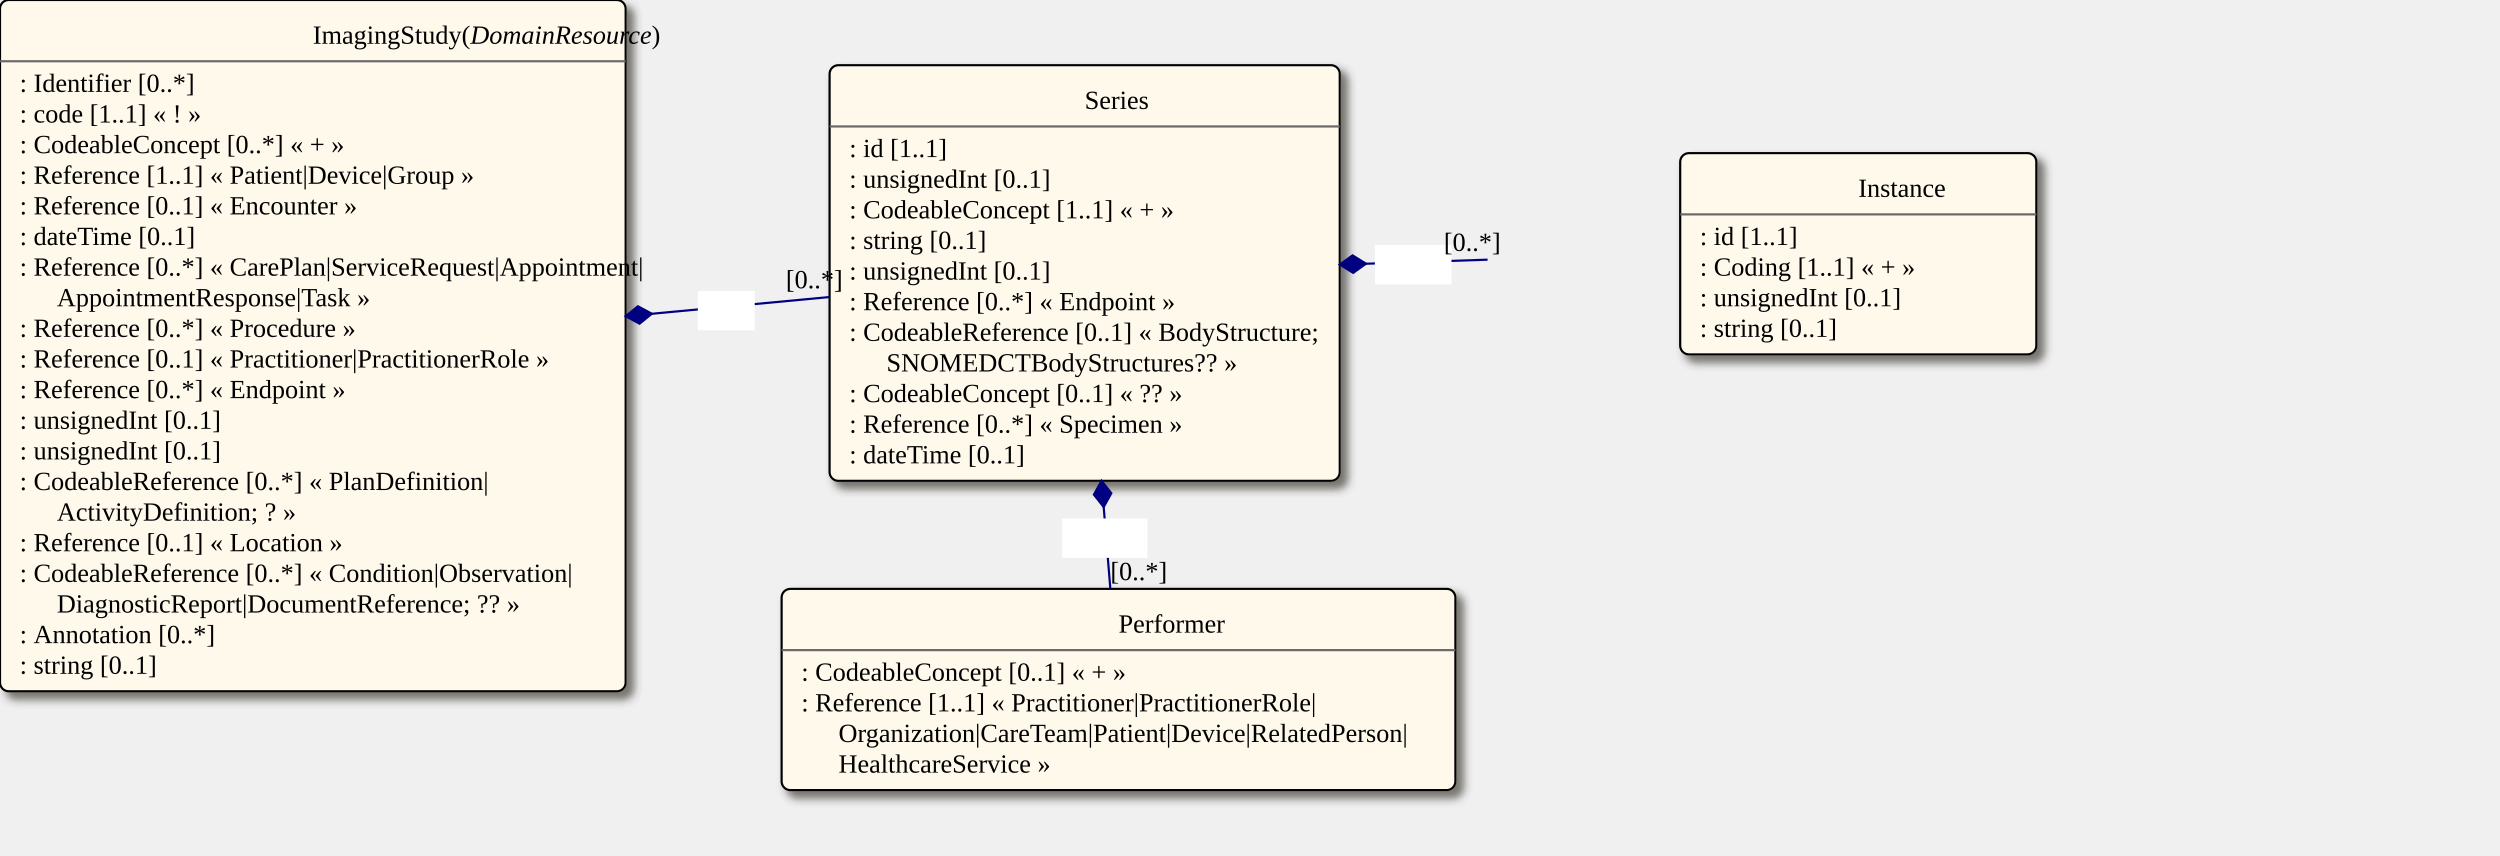
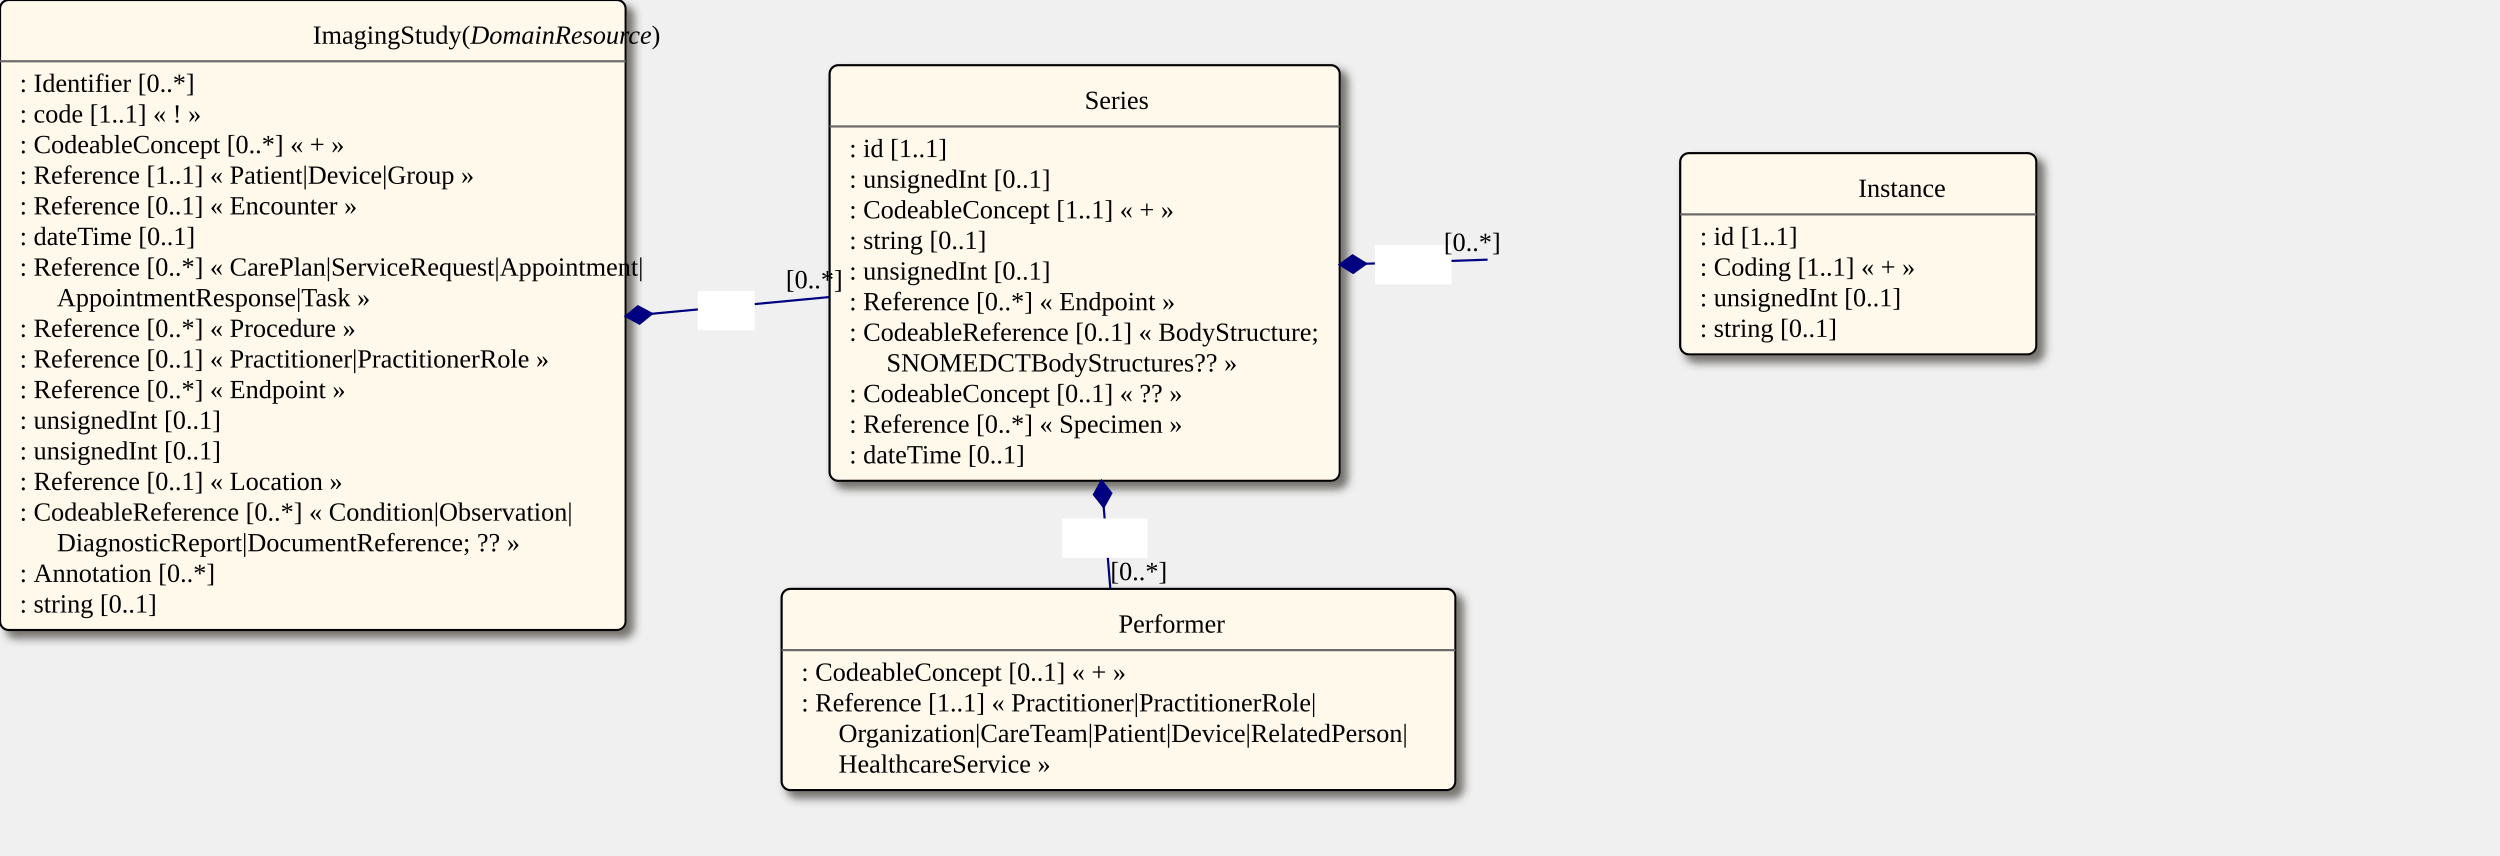
<svg xmlns="http://www.w3.org/2000/svg" xmlns:xlink="http://www.w3.org/1999/xlink" id="n649" version="1.1" width="1142.8" height="391.182">
  <defs id="defs4474">
    <filter id="shadow1" x="-0.033" y="-0.058" width="1.084" height="1.148">
      <feOffset result="offOut" in="SourceGraphic" dx="3" dy="3" id="feOffset4465" />
      <feColorMatrix result="matrixOut" in="offOut" type="matrix" values="0.2 0 0 0 0 0 0.2 0 0 0 0 0 0.2 0 0 0 0 0 1 0" id="feColorMatrix4467" />
      <feGaussianBlur result="blurOut" in="matrixOut" stdDeviation="2" id="feGaussianBlur4469" />
      <feBlend in="SourceGraphic" in2="blurOut" mode="normal" id="feBlend4471" />
    </filter>
  </defs>
  <g id="n650">
-     <rect id="ImagingStudy" x="0.0" y="0.0" rx="4" ry="4" width="286.0" height="316.0" filter="url(#shadow1)" style="fill:#fff9ec;stroke:black;stroke-width:1" />
+     <rect id="ImagingStudy" x="0.0" y="0.0" rx="4" ry="4" width="286.0" height="288.0" filter="url(#shadow1)" style="fill:#fff9ec;stroke:black;stroke-width:1" />
    <line id="n651" x1="0.0" y1="28.0" x2="286.0" y2="28.0" style="stroke:dimgrey;stroke-width:1" />
    <text id="n652" x="143.0" y="20.0" fill="black" class="diagram-class-title  diagram-class-resource">ImagingStudy<tspan class="diagram-class-title-link" id="tspan4479"> (<a id="n653" xlink:href="domainresource.html#DomainResource" class="diagram-class-reference" style="font-style: italic">DomainResource</a>)</tspan>
    </text>
    <text id="n654" x="6.0" y="42.0" fill="black" class="diagram-class-detail">
      <a id="n655" xlink:href="imagingstudy-definitions.html#ImagingStudy.identifier" /> : <a id="n656" xlink:href="datatypes.html#Identifier">Identifier</a> [0..*]</text>
    <text id="n660" x="6.0" y="56.0" fill="black" class="diagram-class-detail">
      <a id="n661" xlink:href="imagingstudy-definitions.html#ImagingStudy.status" /> : <a id="n662" xlink:href="datatypes.html#code">code</a> [1..1] « <a id="n663" xlink:href="valueset-imagingstudy-status.html" />! »</text>
    <text id="n670" x="6.0" y="70.0" fill="black" class="diagram-class-detail">
      <a id="n671" xlink:href="imagingstudy-definitions.html#ImagingStudy.modality" /> : <a id="n672" xlink:href="datatypes.html#CodeableConcept">CodeableConcept</a> [0..*] « <a id="n673" xlink:href="http://dicom.nema.org/medical/dicom/current/output/chtml/part16/sect_CID_33.html" />+ »</text>
    <text id="n680" x="6.0" y="84.0" fill="black" class="diagram-class-detail">
      <a id="n681" xlink:href="imagingstudy-definitions.html#ImagingStudy.subject" /> : <a id="n682" xlink:href="references.html#Reference">Reference</a> [1..1] « <a id="n683" xlink:href="patient.html#Patient">Patient</a>|<a id="n684" xlink:href="device.html#Device">Device</a>|<a id="n685" xlink:href="group.html#Group">Group</a> »</text>
    <text id="n692" x="6.0" y="98.0" fill="black" class="diagram-class-detail">
      <a id="n693" xlink:href="imagingstudy-definitions.html#ImagingStudy.encounter" /> : <a id="n694" xlink:href="references.html#Reference">Reference</a> [0..1] « <a id="n695" xlink:href="encounter.html#Encounter">Encounter</a> »</text>
    <text id="n700" x="6.0" y="112.0" fill="black" class="diagram-class-detail">
      <a id="n701" xlink:href="imagingstudy-definitions.html#ImagingStudy.started" /> : <a id="n702" xlink:href="datatypes.html#dateTime">dateTime</a> [0..1]</text>
    <text id="n706" x="6.0" y="126.0" fill="black" class="diagram-class-detail">
      <a id="n707" xlink:href="imagingstudy-definitions.html#ImagingStudy.basedOn" /> : <a id="n708" xlink:href="references.html#Reference">Reference</a> [0..*] « <a id="n709" xlink:href="careplan.html#CarePlan">CarePlan</a>|<a id="n710" xlink:href="servicerequest.html#ServiceRequest">ServiceRequest</a>|<a id="n711" xlink:href="appointment.html#Appointment">Appointment</a>|</text>
    <text id="n712" x="26.0" y="140.0" fill="black" class="diagram-class-detail">
      <a id="n713" xlink:href="appointmentresponse.html#AppointmentResponse">AppointmentResponse</a>|<a id="n714" xlink:href="task.html#Task">Task</a> »</text>
    <text id="n724" x="6.0" y="154.0" fill="black" class="diagram-class-detail">
-       <a id="n725" xlink:href="imagingstudy-definitions.html#ImagingStudy.partOf" /> : <a id="n726" xlink:href="references.html#Reference">Reference</a> [0..*] « <a id="n727" xlink:href="procedure.html#Procedure">Procedure</a> »</text>
+       <a id="n725" xlink:href="imagingstudy-definitions.html#ImagingStudy.procedure" /> : <a id="n726" xlink:href="references.html#Reference">Reference</a> [0..*] « <a id="n727" xlink:href="procedure.html#Procedure">Procedure</a> »</text>
    <text id="n732" x="6.0" y="168.0" fill="black" class="diagram-class-detail">
      <a id="n733" xlink:href="imagingstudy-definitions.html#ImagingStudy.referrer" /> : <a id="n734" xlink:href="references.html#Reference">Reference</a> [0..1] « <a id="n735" xlink:href="practitioner.html#Practitioner">Practitioner</a>|<a id="n736" xlink:href="practitionerrole.html#PractitionerRole">PractitionerRole</a> »</text>
    <text id="n742" x="6.0" y="182.0" fill="black" class="diagram-class-detail">
      <a id="n743" xlink:href="imagingstudy-definitions.html#ImagingStudy.endpoint" /> : <a id="n744" xlink:href="references.html#Reference">Reference</a> [0..*] « <a id="n745" xlink:href="endpoint.html#Endpoint">Endpoint</a> »</text>
    <text id="n750" x="6.0" y="196.0" fill="black" class="diagram-class-detail">
      <a id="n751" xlink:href="imagingstudy-definitions.html#ImagingStudy.numberOfSeries" /> : <a id="n752" xlink:href="datatypes.html#unsignedInt">unsignedInt</a> [0..1]</text>
    <text id="n756" x="6.0" y="210.0" fill="black" class="diagram-class-detail">
      <a id="n757" xlink:href="imagingstudy-definitions.html#ImagingStudy.numberOfInstances" /> : <a id="n758" xlink:href="datatypes.html#unsignedInt">unsignedInt</a> [0..1]</text>
-     <text id="n762" x="6.0" y="224.0" fill="black" class="diagram-class-detail">
-       <a id="n763" xlink:href="imagingstudy-definitions.html#ImagingStudy.procedure" /> : <a id="n764" xlink:href="references.html#CodeableReference">CodeableReference</a> [0..*] « <a id="n765" xlink:href="plandefinition.html#PlanDefinition">PlanDefinition</a>|</text>
-     <text id="n766" x="26.0" y="238.0" fill="black" class="diagram-class-detail">
-       <a id="n767" xlink:href="activitydefinition.html#ActivityDefinition">ActivityDefinition</a>; <a id="n768" xlink:href="http://loinc.org/vs/loinc-rsna-radiology-playbook" />? »</text>
-     <text id="n776" x="6.0" y="252.0" fill="black" class="diagram-class-detail">
+     <text id="n776" x="6.0" y="224.0" fill="black" class="diagram-class-detail">
      <a id="n777" xlink:href="imagingstudy-definitions.html#ImagingStudy.location" /> : <a id="n778" xlink:href="references.html#Reference">Reference</a> [0..1] « <a id="n779" xlink:href="location.html#Location">Location</a> »</text>
-     <text id="n784" x="6.0" y="266.0" fill="black" class="diagram-class-detail">
+     <text id="n784" x="6.0" y="238.0" fill="black" class="diagram-class-detail">
      <a id="n785" xlink:href="imagingstudy-definitions.html#ImagingStudy.reason" /> : <a id="n786" xlink:href="references.html#CodeableReference">CodeableReference</a> [0..*] « <a id="n787" xlink:href="condition.html#Condition">Condition</a>|<a id="n788" xlink:href="observation.html#Observation">Observation</a>|</text>
-     <text id="n789" x="26.0" y="280.0" fill="black" class="diagram-class-detail">
+     <text id="n789" x="26.0" y="252.0" fill="black" class="diagram-class-detail">
      <a id="n790" xlink:href="diagnosticreport.html#DiagnosticReport">DiagnosticReport</a>|<a id="n791" xlink:href="documentreference.html#DocumentReference">DocumentReference</a>; <a id="n792" xlink:href="valueset-procedure-reason.html" />?? »</text>
-     <text id="n804" x="6.0" y="294.0" fill="black" class="diagram-class-detail">
+     <text id="n804" x="6.0" y="266.0" fill="black" class="diagram-class-detail">
      <a id="n805" xlink:href="imagingstudy-definitions.html#ImagingStudy.note" /> : <a id="n806" xlink:href="datatypes.html#Annotation">Annotation</a> [0..*]</text>
-     <text id="n810" x="6.0" y="308.0" fill="black" class="diagram-class-detail">
+     <text id="n810" x="6.0" y="280.0" fill="black" class="diagram-class-detail">
      <a id="n811" xlink:href="imagingstudy-definitions.html#ImagingStudy.description" /> : <a id="n812" xlink:href="datatypes.html#string">string</a> [0..1]</text>
  </g>
  <g id="n816">
    <rect id="ImagingStudy.series" x="379.223" y="29.803" rx="4" ry="4" width="233.2" height="190.0" filter="url(#shadow1)" style="fill:#fff9ec;stroke:black;stroke-width:1" />
    <line id="n817" x1="379.223" y1="57.803" x2="612.423" y2="57.803" style="stroke:dimgrey;stroke-width:1" />
    <text id="n818" x="495.823" y="49.803" fill="black" class="diagram-class-title">Series</text>
    <text id="n819" x="385.223" y="71.803" fill="black" class="diagram-class-detail">
      <a id="n820" xlink:href="imagingstudy-definitions.html#ImagingStudy.series.uid" /> : <a id="n821" xlink:href="datatypes.html#id">id</a> [1..1]</text>
    <text id="n825" x="385.223" y="85.803" fill="black" class="diagram-class-detail">
      <a id="n826" xlink:href="imagingstudy-definitions.html#ImagingStudy.series.number" /> : <a id="n827" xlink:href="datatypes.html#unsignedInt">unsignedInt</a> [0..1]</text>
    <text id="n831" x="385.223" y="99.803" fill="black" class="diagram-class-detail">
      <a id="n832" xlink:href="imagingstudy-definitions.html#ImagingStudy.series.modality" /> : <a id="n833" xlink:href="datatypes.html#CodeableConcept">CodeableConcept</a> [1..1] « <a id="n834" xlink:href="http://dicom.nema.org/medical/dicom/current/output/chtml/part16/sect_CID_33.html" />+ »</text>
    <text id="n841" x="385.223" y="113.803" fill="black" class="diagram-class-detail">
      <a id="n842" xlink:href="imagingstudy-definitions.html#ImagingStudy.series.description" /> : <a id="n843" xlink:href="datatypes.html#string">string</a> [0..1]</text>
    <text id="n847" x="385.223" y="127.803" fill="black" class="diagram-class-detail">
      <a id="n848" xlink:href="imagingstudy-definitions.html#ImagingStudy.series.numberOfInstances" /> : <a id="n849" xlink:href="datatypes.html#unsignedInt">unsignedInt</a> [0..1]</text>
    <text id="n853" x="385.223" y="141.803" fill="black" class="diagram-class-detail">
      <a id="n854" xlink:href="imagingstudy-definitions.html#ImagingStudy.series.endpoint" /> : <a id="n855" xlink:href="references.html#Reference">Reference</a> [0..*] « <a id="n856" xlink:href="endpoint.html#Endpoint">Endpoint</a> »</text>
    <text id="n861" x="385.223" y="155.803" fill="black" class="diagram-class-detail">
      <a id="n862" xlink:href="imagingstudy-definitions.html#ImagingStudy.series.bodySite" /> : <a id="n863" xlink:href="references.html#CodeableReference">CodeableReference</a> [0..1] « <a id="n864" xlink:href="bodystructure.html#BodyStructure">BodyStructure</a>; <a id="n865" xlink:href="valueset-body-site.html" />
    </text>
    <text id="n867" x="405.223" y="169.803" fill="black" class="diagram-class-detail">
      <a id="n868" xlink:href="valueset-body-site.html">SNOMEDCTBodyStructures</a>?? »</text>
    <text id="n877" x="385.223" y="183.803" fill="black" class="diagram-class-detail">
      <a id="n878" xlink:href="imagingstudy-definitions.html#ImagingStudy.series.laterality" /> : <a id="n879" xlink:href="datatypes.html#CodeableConcept">CodeableConcept</a> [0..1] « <a id="n880" xlink:href="http://dicom.nema.org/medical/dicom/current/output/chtml/part16/sect_CID_244.html" />?? »</text>
    <text id="n887" x="385.223" y="197.803" fill="black" class="diagram-class-detail">
      <a id="n888" xlink:href="imagingstudy-definitions.html#ImagingStudy.series.specimen" /> : <a id="n889" xlink:href="references.html#Reference">Reference</a> [0..*] « <a id="n890" xlink:href="specimen.html#Specimen">Specimen</a> »</text>
    <text id="n895" x="385.223" y="211.803" fill="black" class="diagram-class-detail">
      <a id="n896" xlink:href="imagingstudy-definitions.html#ImagingStudy.series.started" /> : <a id="n897" xlink:href="datatypes.html#dateTime">dateTime</a> [0..1]</text>
  </g>
  <g id="n901">
    <rect id="ImagingStudy.series.performer" x="357.295" y="269.182" rx="4" ry="4" width="308.0" height="92.0" filter="url(#shadow1)" style="fill:#fff9ec;stroke:black;stroke-width:1" />
    <line id="n902" x1="357.295" y1="297.182" x2="665.295" y2="297.182" style="stroke:dimgrey;stroke-width:1" />
    <text id="n903" x="511.295" y="289.182" fill="black" class="diagram-class-title">Performer</text>
    <text id="n904" x="363.295" y="311.182" fill="black" class="diagram-class-detail">
      <a id="n905" xlink:href="imagingstudy-definitions.html#ImagingStudy.series.performer.function" /> : <a id="n906" xlink:href="datatypes.html#CodeableConcept">CodeableConcept</a> [0..1] « <a id="n907" xlink:href="valueset-series-performer-function.html" />+ »</text>
    <text id="n914" x="363.295" y="325.182" fill="black" class="diagram-class-detail">
      <a id="n915" xlink:href="imagingstudy-definitions.html#ImagingStudy.series.performer.actor" /> : <a id="n916" xlink:href="references.html#Reference">Reference</a> [1..1] « <a id="n917" xlink:href="practitioner.html#Practitioner">Practitioner</a>|<a id="n918" xlink:href="practitionerrole.html#PractitionerRole">PractitionerRole</a>|</text>
    <text id="n919" x="383.295" y="339.182" fill="black" class="diagram-class-detail">
      <a id="n920" xlink:href="organization.html#Organization">Organization</a>|<a id="n921" xlink:href="careteam.html#CareTeam">CareTeam</a>|<a id="n922" xlink:href="patient.html#Patient">Patient</a>|<a id="n923" xlink:href="device.html#Device">Device</a>|<a id="n924" xlink:href="relatedperson.html#RelatedPerson">RelatedPerson</a>|</text>
    <text id="n925" x="383.295" y="353.182" fill="black" class="diagram-class-detail">
      <a id="n926" xlink:href="healthcareservice.html#HealthcareService">HealthcareService</a> »</text>
  </g>
  <g id="n940" transform="translate(88.0488)">
    <rect id="ImagingStudy.series.instance" x="680" y="70" rx="4" ry="4" width="162.8" height="92" filter="url(#shadow1)" style="fill:#fff9ec;stroke:#000000;stroke-width:1" />
    <line id="n941" x1="680" y1="98" x2="842.8" y2="98" style="stroke:#696969;stroke-width:1" />
    <text id="n942" x="761.4" y="90" fill="#000000" class="diagram-class-title">Instance</text>
    <text id="n943" x="686" y="112" fill="#000000" class="diagram-class-detail">
      <a id="n944" xlink:href="imagingstudy-definitions.html#ImagingStudy.series.instance.uid" /> : <a id="n945" xlink:href="datatypes.html#id">id</a> [1..1]</text>
    <text id="n949" x="686" y="126" fill="#000000" class="diagram-class-detail">
      <a id="n950" xlink:href="imagingstudy-definitions.html#ImagingStudy.series.instance.sopClass" /> : <a id="n951" xlink:href="datatypes.html#Coding">Coding</a> [1..1] « <a id="n952" xlink:href="http://dicom.nema.org/medical/dicom/current/output/chtml/part04/sect_B.5.html#table_B.5-1" />+ »</text>
    <text id="n959" x="686" y="140" fill="#000000" class="diagram-class-detail">
      <a id="n960" xlink:href="imagingstudy-definitions.html#ImagingStudy.series.instance.number" /> : <a id="n961" xlink:href="datatypes.html#unsignedInt">unsignedInt</a> [0..1]</text>
    <text id="n965" x="686" y="154" fill="#000000" class="diagram-class-detail">
      <a id="n966" xlink:href="imagingstudy-definitions.html#ImagingStudy.series.instance.title" /> : <a id="n967" xlink:href="datatypes.html#string">string</a> [0..1]</text>
  </g>
  <line id="n971" x1="503.544" y1="219.803" x2="507.557" y2="269.182" style="stroke:navy;stroke-width:1" />
  <polygon id="n972" points="503.544,219.803 509.544,223.803 515.544,219.803 509.544,215.803 503.544,219.803" style="fill:navy;stroke:navy;stroke-width:1" transform="rotate(85.35372 503.5439 219.8026)" />
  <rect id="n973" x="485.5" y="237.0" width="39.0" height="18.0" style="fill:white;stroke:black;stroke-width:0" />
  <text id="n974" x="505.0" y="247.0" fill="black" class="diagram-class-linkage">
    <a id="n975" xlink:href="imagingstudy-definitions.html#ImagingStudy.series.performer" />
  </text>
  <text id="n976" x="507.557" y="265.182" fill="black" class="diagram-class-linkage">[0..*]</text>
  <line id="n977" x1="612.423" y1="120.938" x2="680.0" y2="118.698" style="stroke:navy;stroke-width:1" />
  <polygon id="n978" points="612.423,120.938 618.423,124.938 624.423,120.938 618.423,116.938 612.423,120.938" style="fill:navy;stroke:navy;stroke-width:1" transform="rotate(-1.898394 612.4232 120.9379)" />
  <rect id="n979" x="628.5" y="112.0" width="35.0" height="18.0" style="fill:white;stroke:black;stroke-width:0" />
  <text id="n980" x="646.0" y="122.0" fill="black" class="diagram-class-linkage">
    <a id="n981" xlink:href="imagingstudy-definitions.html#ImagingStudy.series.instance" />
  </text>
  <text id="n982" x="660.0" y="114.698" fill="black" class="diagram-class-linkage">[0..*]</text>
  <line id="n983" x1="286.0" y1="144.545" x2="379.223" y2="135.774" style="stroke:navy;stroke-width:1" />
  <polygon id="n984" points="286.0,144.545 292.0,148.545 298.0,144.545 292.0,140.545 286.0,144.545" style="fill:navy;stroke:navy;stroke-width:1" transform="rotate(-5.375172 286.0 144.545)" />
  <rect id="n985" x="319.0" y="133.0" width="26.0" height="18.0" style="fill:white;stroke:black;stroke-width:0" />
  <text id="n986" x="332.0" y="143.0" fill="black" class="diagram-class-linkage">
    <a id="n987" xlink:href="imagingstudy-definitions.html#ImagingStudy.series" />
  </text>
  <text id="n988" x="359.223" y="131.774" fill="black" class="diagram-class-linkage">[0..*]</text>
</svg>
